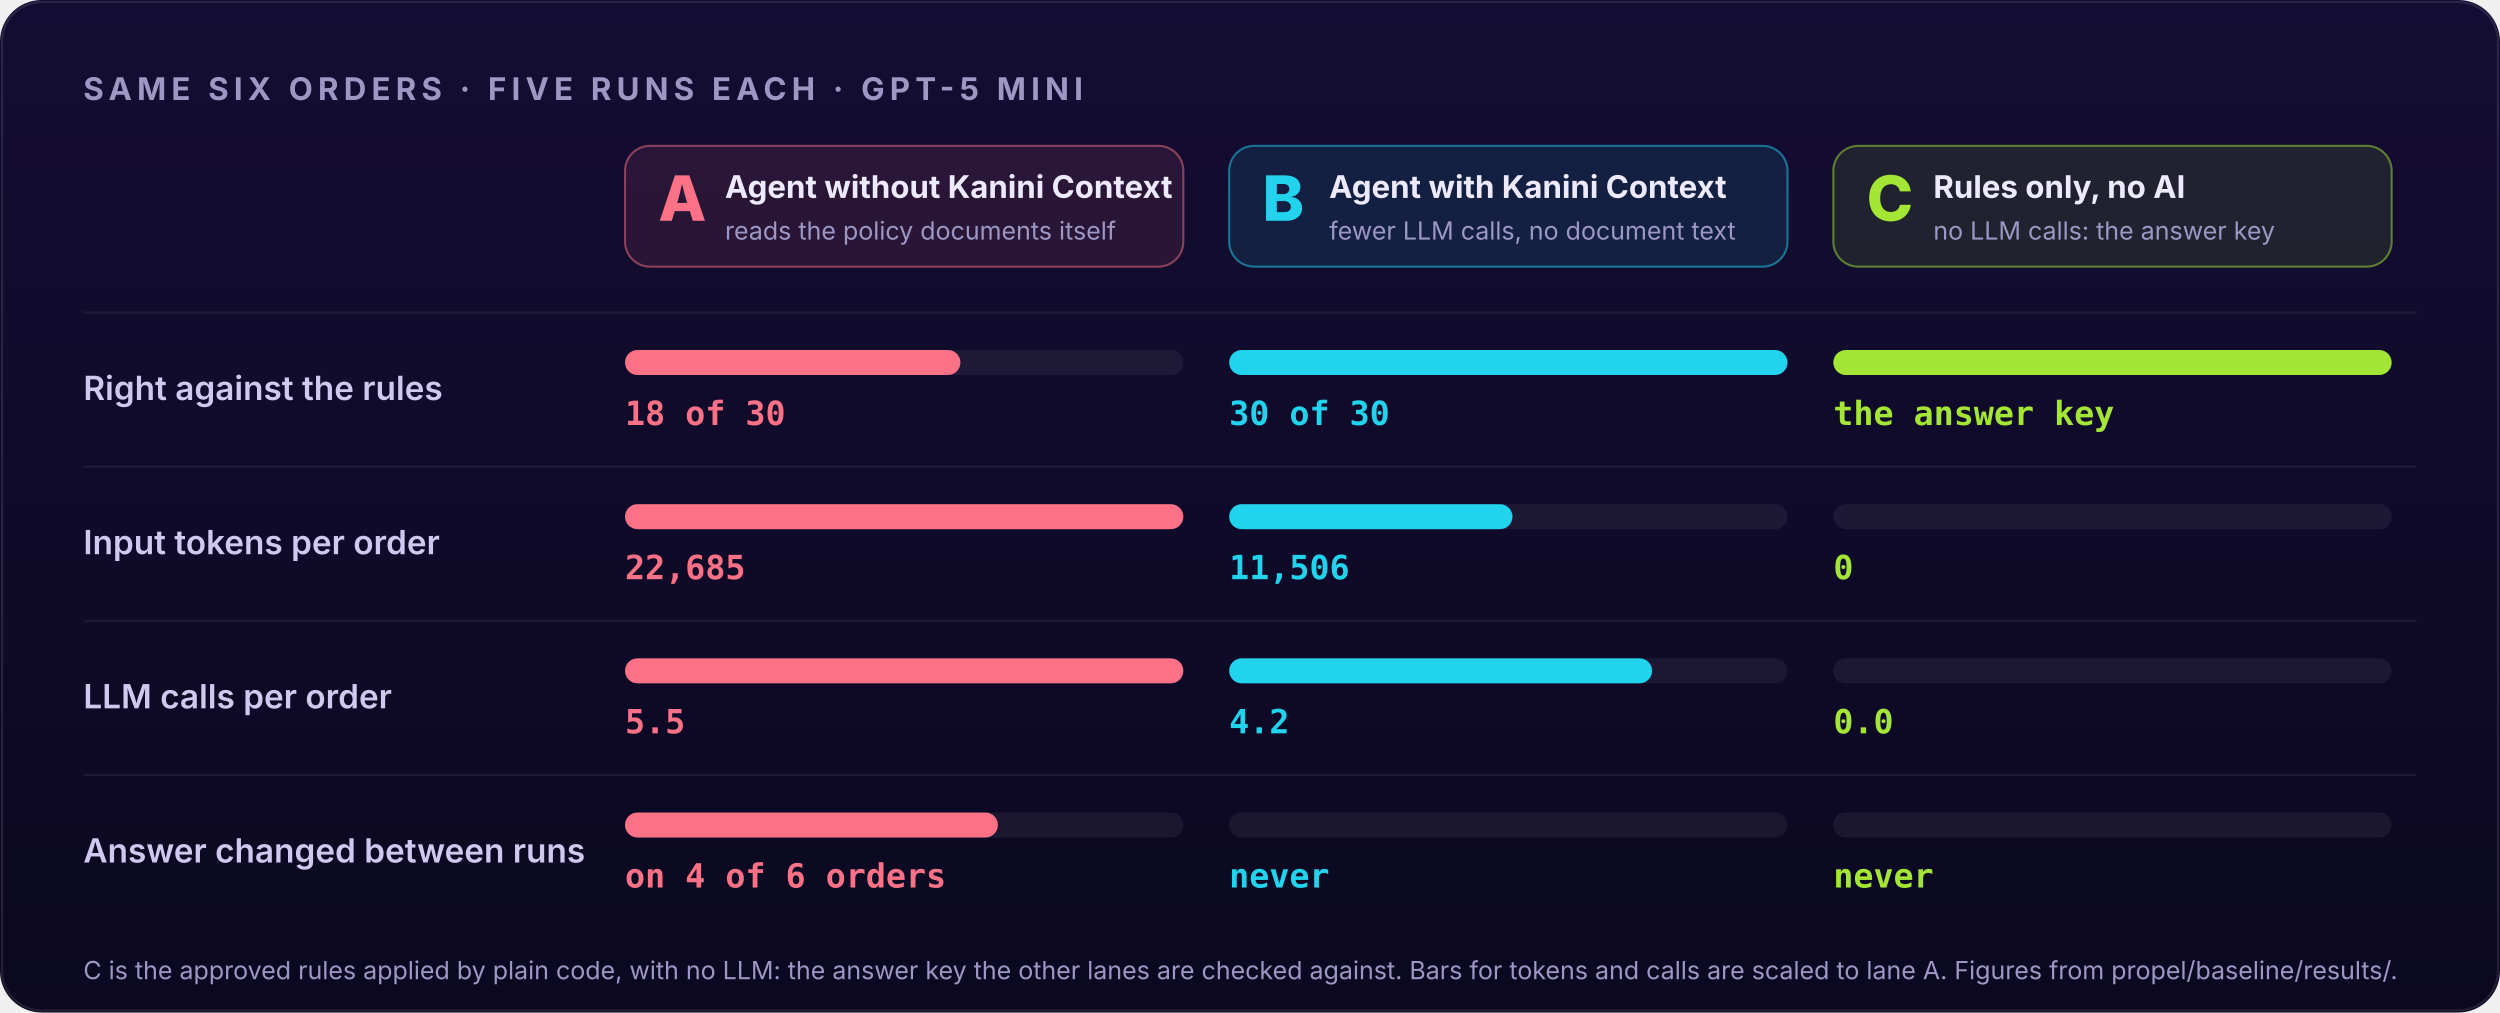
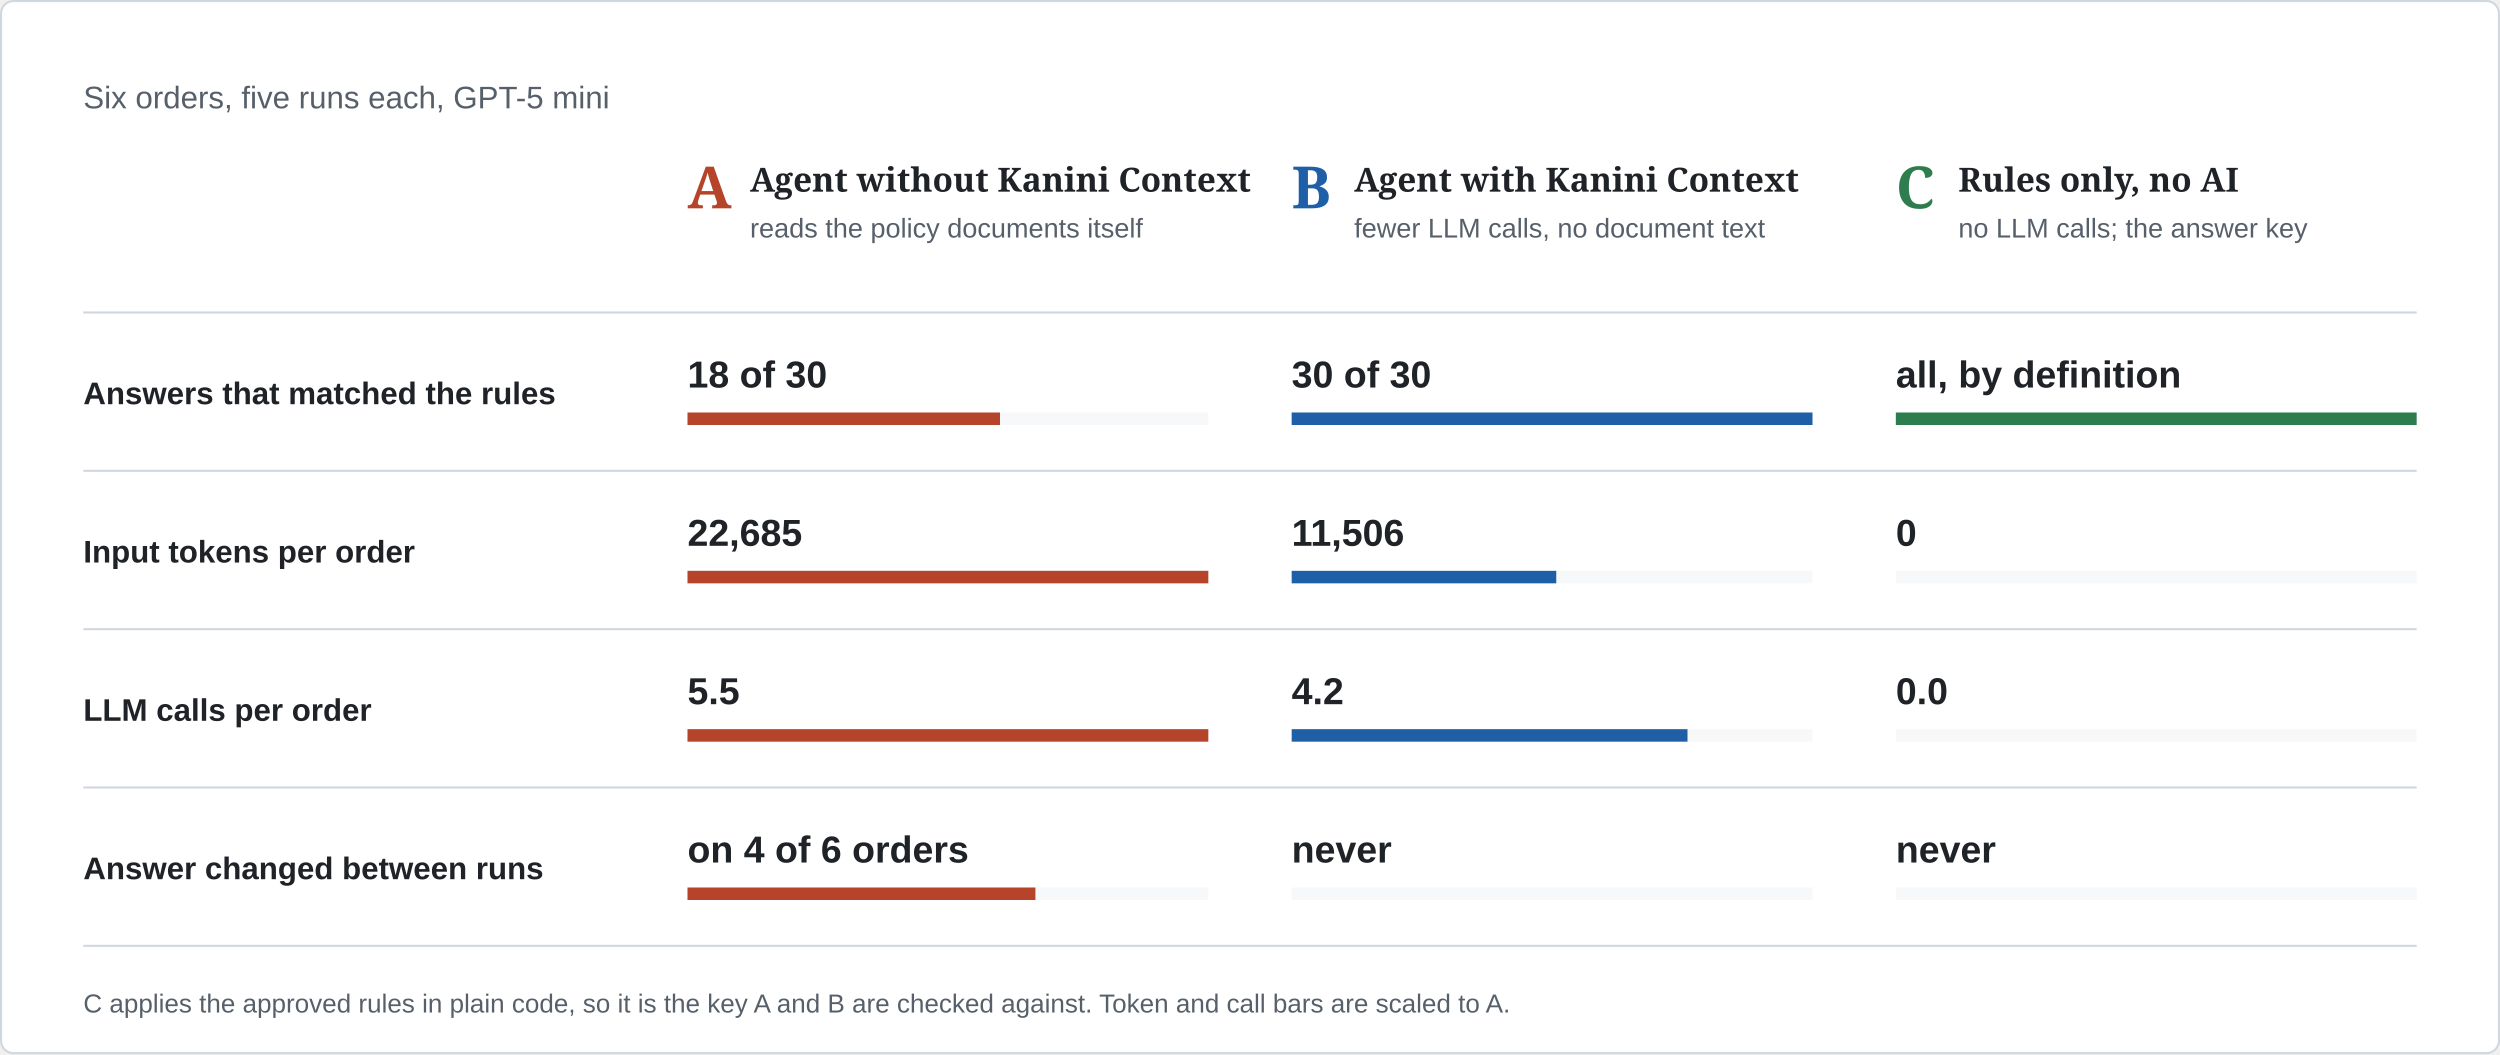
- <svg xmlns="http://www.w3.org/2000/svg" width="1200" height="486" viewBox="0 0 1200 486" role="img" aria-label="Results: the same agent with and without Kanini Context">
-   <defs>
-     <linearGradient id="bg2" x1="0" y1="0" x2="0" y2="1">
-       <stop offset="0" stop-color="#140d33" />
-       <stop offset="1" stop-color="#0b0820" />
-     </linearGradient>
-   </defs>
-   <rect width="1200" height="486" rx="20" fill="url(#bg2)" />
-   <rect x="1" y="1" width="1198" height="484" rx="19" fill="none" stroke="#ffffff" stroke-opacity=".1" />
-   <text x="40" y="48" font-family="'Segoe UI', Inter, Helvetica, Arial, sans-serif" font-size="15" font-weight="700" fill="#9d97c4" letter-spacing="2.5">SAME SIX ORDERS · FIVE RUNS EACH · GPT-5 MINI</text>
-   <rect x="300" y="70" width="268" height="58" rx="12" fill="#fb7185" fill-opacity=".1" stroke="#fb7185" stroke-opacity=".5" />
-   <text x="316" y="106" font-family="'Segoe UI', Inter, Helvetica, Arial, sans-serif" font-size="30" font-weight="800" fill="#fb7185">A</text>
-   <text x="348" y="95" font-family="'Segoe UI', Inter, Helvetica, Arial, sans-serif" font-size="15" font-weight="700" fill="#ede9fe">Agent without Kanini Context</text>
-   <text x="348" y="115" font-family="'Segoe UI', Inter, Helvetica, Arial, sans-serif" font-size="12" fill="#9d97c4">reads the policy documents itself</text>
-   <rect x="590" y="70" width="268" height="58" rx="12" fill="#22d3ee" fill-opacity=".1" stroke="#22d3ee" stroke-opacity=".5" />
-   <text x="606" y="106" font-family="'Segoe UI', Inter, Helvetica, Arial, sans-serif" font-size="30" font-weight="800" fill="#22d3ee">B</text>
-   <text x="638" y="95" font-family="'Segoe UI', Inter, Helvetica, Arial, sans-serif" font-size="15" font-weight="700" fill="#ede9fe">Agent with Kanini Context</text>
-   <text x="638" y="115" font-family="'Segoe UI', Inter, Helvetica, Arial, sans-serif" font-size="12" fill="#9d97c4">fewer LLM calls, no document text</text>
-   <rect x="880" y="70" width="268" height="58" rx="12" fill="#a3e635" fill-opacity=".1" stroke="#a3e635" stroke-opacity=".5" />
-   <text x="896" y="106" font-family="'Segoe UI', Inter, Helvetica, Arial, sans-serif" font-size="30" font-weight="800" fill="#a3e635">C</text>
-   <text x="928" y="95" font-family="'Segoe UI', Inter, Helvetica, Arial, sans-serif" font-size="15" font-weight="700" fill="#ede9fe">Rules only, no AI</text>
-   <text x="928" y="115" font-family="'Segoe UI', Inter, Helvetica, Arial, sans-serif" font-size="12" fill="#9d97c4">no LLM calls: the answer key</text>
-   <line x1="40" y1="150" x2="1160" y2="150" stroke="#ffffff" stroke-opacity=".07" />
-   <text x="40" y="192" font-family="'Segoe UI', Inter, Helvetica, Arial, sans-serif" font-size="16" font-weight="600" fill="#cfc9ef">Right against the rules</text>
-   <rect x="300" y="168" width="268" height="12" rx="6" fill="#ffffff" fill-opacity=".06" />
-   <rect x="300" y="168" width="161" height="12" rx="6" fill="#fb7185" />
-   <text x="300" y="204" font-family="'Cascadia Code', 'JetBrains Mono', Consolas, monospace" font-size="16" font-weight="700" fill="#fb7185">18 of 30</text>
-   <rect x="590" y="168" width="268" height="12" rx="6" fill="#ffffff" fill-opacity=".06" />
-   <rect x="590" y="168" width="268" height="12" rx="6" fill="#22d3ee" />
-   <text x="590" y="204" font-family="'Cascadia Code', 'JetBrains Mono', Consolas, monospace" font-size="16" font-weight="700" fill="#22d3ee">30 of 30</text>
-   <rect x="880" y="168" width="268" height="12" rx="6" fill="#ffffff" fill-opacity=".06" />
-   <rect x="880" y="168" width="268" height="12" rx="6" fill="#a3e635" />
-   <text x="880" y="204" font-family="'Cascadia Code', 'JetBrains Mono', Consolas, monospace" font-size="16" font-weight="700" fill="#a3e635">the answer key</text>
-   <line x1="40" y1="224" x2="1160" y2="224" stroke="#ffffff" stroke-opacity=".07" />
-   <text x="40" y="266" font-family="'Segoe UI', Inter, Helvetica, Arial, sans-serif" font-size="16" font-weight="600" fill="#cfc9ef">Input tokens per order</text>
-   <rect x="300" y="242" width="268" height="12" rx="6" fill="#ffffff" fill-opacity=".06" />
-   <rect x="300" y="242" width="268" height="12" rx="6" fill="#fb7185" />
-   <text x="300" y="278" font-family="'Cascadia Code', 'JetBrains Mono', Consolas, monospace" font-size="16" font-weight="700" fill="#fb7185">22,685</text>
-   <rect x="590" y="242" width="268" height="12" rx="6" fill="#ffffff" fill-opacity=".06" />
-   <rect x="590" y="242" width="136" height="12" rx="6" fill="#22d3ee" />
-   <text x="590" y="278" font-family="'Cascadia Code', 'JetBrains Mono', Consolas, monospace" font-size="16" font-weight="700" fill="#22d3ee">11,506</text>
-   <rect x="880" y="242" width="268" height="12" rx="6" fill="#ffffff" fill-opacity=".06" />
-   <text x="880" y="278" font-family="'Cascadia Code', 'JetBrains Mono', Consolas, monospace" font-size="16" font-weight="700" fill="#a3e635">0</text>
-   <line x1="40" y1="298" x2="1160" y2="298" stroke="#ffffff" stroke-opacity=".07" />
-   <text x="40" y="340" font-family="'Segoe UI', Inter, Helvetica, Arial, sans-serif" font-size="16" font-weight="600" fill="#cfc9ef">LLM calls per order</text>
-   <rect x="300" y="316" width="268" height="12" rx="6" fill="#ffffff" fill-opacity=".06" />
-   <rect x="300" y="316" width="268" height="12" rx="6" fill="#fb7185" />
-   <text x="300" y="352" font-family="'Cascadia Code', 'JetBrains Mono', Consolas, monospace" font-size="16" font-weight="700" fill="#fb7185">5.5</text>
-   <rect x="590" y="316" width="268" height="12" rx="6" fill="#ffffff" fill-opacity=".06" />
-   <rect x="590" y="316" width="203" height="12" rx="6" fill="#22d3ee" />
-   <text x="590" y="352" font-family="'Cascadia Code', 'JetBrains Mono', Consolas, monospace" font-size="16" font-weight="700" fill="#22d3ee">4.2</text>
-   <rect x="880" y="316" width="268" height="12" rx="6" fill="#ffffff" fill-opacity=".06" />
-   <text x="880" y="352" font-family="'Cascadia Code', 'JetBrains Mono', Consolas, monospace" font-size="16" font-weight="700" fill="#a3e635">0.0</text>
-   <line x1="40" y1="372" x2="1160" y2="372" stroke="#ffffff" stroke-opacity=".07" />
-   <text x="40" y="414" font-family="'Segoe UI', Inter, Helvetica, Arial, sans-serif" font-size="16" font-weight="600" fill="#cfc9ef">Answer changed between runs</text>
-   <rect x="300" y="390" width="268" height="12" rx="6" fill="#ffffff" fill-opacity=".06" />
-   <rect x="300" y="390" width="179" height="12" rx="6" fill="#fb7185" />
-   <text x="300" y="426" font-family="'Cascadia Code', 'JetBrains Mono', Consolas, monospace" font-size="16" font-weight="700" fill="#fb7185">on 4 of 6 orders</text>
-   <rect x="590" y="390" width="268" height="12" rx="6" fill="#ffffff" fill-opacity=".06" />
-   <text x="590" y="426" font-family="'Cascadia Code', 'JetBrains Mono', Consolas, monospace" font-size="16" font-weight="700" fill="#22d3ee">never</text>
-   <rect x="880" y="390" width="268" height="12" rx="6" fill="#ffffff" fill-opacity=".06" />
-   <text x="880" y="426" font-family="'Cascadia Code', 'JetBrains Mono', Consolas, monospace" font-size="16" font-weight="700" fill="#a3e635">never</text>
-   <text x="40" y="470" font-family="'Segoe UI', Inter, Helvetica, Arial, sans-serif" font-size="12" fill="#9d97c4">C is the approved rules applied by plain code, with no LLM: the answer key the other lanes are checked against. Bars for tokens and calls are scaled to lane A. Figures from propel/baseline/results/.</text>
+ <svg xmlns="http://www.w3.org/2000/svg" width="1200" height="506" viewBox="0 0 1200 506" role="img" aria-label="Results: the same agent with and without Kanini Context">
+   <rect x=".5" y=".5" width="1199" height="505" rx="6" fill="#FFFFFF" stroke="#D0D7DE" />
+   <text x="40" y="52" font-family="-apple-system, BlinkMacSystemFont, 'Segoe UI', 'Helvetica Neue', Arial, sans-serif" font-size="15" font-weight="400" fill="#57606A">Six orders, five runs each, GPT-5 mini</text>
+   <text x="330" y="100" font-family="Charter, 'Bitstream Charter', 'Sitka Text', Cambria, Georgia, serif" font-size="28" font-weight="700" fill="#B5442B">A</text>
+   <text x="360" y="92" font-family="Charter, 'Bitstream Charter', 'Sitka Text', Cambria, Georgia, serif" font-size="16" font-weight="700" fill="#1F2328">Agent without Kanini Context</text>
+   <text x="360" y="114" font-family="-apple-system, BlinkMacSystemFont, 'Segoe UI', 'Helvetica Neue', Arial, sans-serif" font-size="13" font-weight="400" fill="#57606A">reads the policy documents itself</text>
+   <text x="620" y="100" font-family="Charter, 'Bitstream Charter', 'Sitka Text', Cambria, Georgia, serif" font-size="28" font-weight="700" fill="#1F5FA8">B</text>
+   <text x="650" y="92" font-family="Charter, 'Bitstream Charter', 'Sitka Text', Cambria, Georgia, serif" font-size="16" font-weight="700" fill="#1F2328">Agent with Kanini Context</text>
+   <text x="650" y="114" font-family="-apple-system, BlinkMacSystemFont, 'Segoe UI', 'Helvetica Neue', Arial, sans-serif" font-size="13" font-weight="400" fill="#57606A">fewer LLM calls, no document text</text>
+   <text x="910" y="100" font-family="Charter, 'Bitstream Charter', 'Sitka Text', Cambria, Georgia, serif" font-size="28" font-weight="700" fill="#2E7D4F">C</text>
+   <text x="940" y="92" font-family="Charter, 'Bitstream Charter', 'Sitka Text', Cambria, Georgia, serif" font-size="16" font-weight="700" fill="#1F2328">Rules only, no AI</text>
+   <text x="940" y="114" font-family="-apple-system, BlinkMacSystemFont, 'Segoe UI', 'Helvetica Neue', Arial, sans-serif" font-size="13" font-weight="400" fill="#57606A">no LLM calls; the answer key</text>
+   <line x1="40" y1="150" x2="1160" y2="150" stroke="#D0D7DE" />
+   <text x="40" y="194" font-family="-apple-system, BlinkMacSystemFont, 'Segoe UI', 'Helvetica Neue', Arial, sans-serif" font-size="15" font-weight="600" fill="#1F2328">Answers that matched the rules</text>
+   <text x="330" y="186" font-family="-apple-system, BlinkMacSystemFont, 'Segoe UI', 'Helvetica Neue', Arial, sans-serif" font-size="18" font-weight="600" fill="#1F2328" style="font-variant-numeric: tabular-nums">18 of 30</text>
+   <rect x="330" y="198" width="250" height="6" fill="#F6F8FA" />
+   <rect x="330" y="198" width="150" height="6" fill="#B5442B" />
+   <text x="620" y="186" font-family="-apple-system, BlinkMacSystemFont, 'Segoe UI', 'Helvetica Neue', Arial, sans-serif" font-size="18" font-weight="600" fill="#1F2328" style="font-variant-numeric: tabular-nums">30 of 30</text>
+   <rect x="620" y="198" width="250" height="6" fill="#F6F8FA" />
+   <rect x="620" y="198" width="250" height="6" fill="#1F5FA8" />
+   <text x="910" y="186" font-family="-apple-system, BlinkMacSystemFont, 'Segoe UI', 'Helvetica Neue', Arial, sans-serif" font-size="18" font-weight="600" fill="#1F2328" style="font-variant-numeric: tabular-nums">all, by definition</text>
+   <rect x="910" y="198" width="250" height="6" fill="#F6F8FA" />
+   <rect x="910" y="198" width="250" height="6" fill="#2E7D4F" />
+   <line x1="40" y1="226" x2="1160" y2="226" stroke="#D0D7DE" />
+   <text x="40" y="270" font-family="-apple-system, BlinkMacSystemFont, 'Segoe UI', 'Helvetica Neue', Arial, sans-serif" font-size="15" font-weight="600" fill="#1F2328">Input tokens per order</text>
+   <text x="330" y="262" font-family="-apple-system, BlinkMacSystemFont, 'Segoe UI', 'Helvetica Neue', Arial, sans-serif" font-size="18" font-weight="600" fill="#1F2328" style="font-variant-numeric: tabular-nums">22,685</text>
+   <rect x="330" y="274" width="250" height="6" fill="#F6F8FA" />
+   <rect x="330" y="274" width="250" height="6" fill="#B5442B" />
+   <text x="620" y="262" font-family="-apple-system, BlinkMacSystemFont, 'Segoe UI', 'Helvetica Neue', Arial, sans-serif" font-size="18" font-weight="600" fill="#1F2328" style="font-variant-numeric: tabular-nums">11,506</text>
+   <rect x="620" y="274" width="250" height="6" fill="#F6F8FA" />
+   <rect x="620" y="274" width="127" height="6" fill="#1F5FA8" />
+   <text x="910" y="262" font-family="-apple-system, BlinkMacSystemFont, 'Segoe UI', 'Helvetica Neue', Arial, sans-serif" font-size="18" font-weight="600" fill="#1F2328" style="font-variant-numeric: tabular-nums">0</text>
+   <rect x="910" y="274" width="250" height="6" fill="#F6F8FA" />
+   <line x1="40" y1="302" x2="1160" y2="302" stroke="#D0D7DE" />
+   <text x="40" y="346" font-family="-apple-system, BlinkMacSystemFont, 'Segoe UI', 'Helvetica Neue', Arial, sans-serif" font-size="15" font-weight="600" fill="#1F2328">LLM calls per order</text>
+   <text x="330" y="338" font-family="-apple-system, BlinkMacSystemFont, 'Segoe UI', 'Helvetica Neue', Arial, sans-serif" font-size="18" font-weight="600" fill="#1F2328" style="font-variant-numeric: tabular-nums">5.5</text>
+   <rect x="330" y="350" width="250" height="6" fill="#F6F8FA" />
+   <rect x="330" y="350" width="250" height="6" fill="#B5442B" />
+   <text x="620" y="338" font-family="-apple-system, BlinkMacSystemFont, 'Segoe UI', 'Helvetica Neue', Arial, sans-serif" font-size="18" font-weight="600" fill="#1F2328" style="font-variant-numeric: tabular-nums">4.2</text>
+   <rect x="620" y="350" width="250" height="6" fill="#F6F8FA" />
+   <rect x="620" y="350" width="190" height="6" fill="#1F5FA8" />
+   <text x="910" y="338" font-family="-apple-system, BlinkMacSystemFont, 'Segoe UI', 'Helvetica Neue', Arial, sans-serif" font-size="18" font-weight="600" fill="#1F2328" style="font-variant-numeric: tabular-nums">0.0</text>
+   <rect x="910" y="350" width="250" height="6" fill="#F6F8FA" />
+   <line x1="40" y1="378" x2="1160" y2="378" stroke="#D0D7DE" />
+   <text x="40" y="422" font-family="-apple-system, BlinkMacSystemFont, 'Segoe UI', 'Helvetica Neue', Arial, sans-serif" font-size="15" font-weight="600" fill="#1F2328">Answer changed between runs</text>
+   <text x="330" y="414" font-family="-apple-system, BlinkMacSystemFont, 'Segoe UI', 'Helvetica Neue', Arial, sans-serif" font-size="18" font-weight="600" fill="#1F2328" style="font-variant-numeric: tabular-nums">on 4 of 6 orders</text>
+   <rect x="330" y="426" width="250" height="6" fill="#F6F8FA" />
+   <rect x="330" y="426" width="167" height="6" fill="#B5442B" />
+   <text x="620" y="414" font-family="-apple-system, BlinkMacSystemFont, 'Segoe UI', 'Helvetica Neue', Arial, sans-serif" font-size="18" font-weight="600" fill="#1F2328" style="font-variant-numeric: tabular-nums">never</text>
+   <rect x="620" y="426" width="250" height="6" fill="#F6F8FA" />
+   <text x="910" y="414" font-family="-apple-system, BlinkMacSystemFont, 'Segoe UI', 'Helvetica Neue', Arial, sans-serif" font-size="18" font-weight="600" fill="#1F2328" style="font-variant-numeric: tabular-nums">never</text>
+   <rect x="910" y="426" width="250" height="6" fill="#F6F8FA" />
+   <line x1="40" y1="454" x2="1160" y2="454" stroke="#D0D7DE" />
+   <text x="40" y="486" font-family="-apple-system, BlinkMacSystemFont, 'Segoe UI', 'Helvetica Neue', Arial, sans-serif" font-size="12.5" font-weight="400" fill="#57606A">C applies the approved rules in plain code, so it is the key A and B are checked against. Token and call bars are scaled to A.</text>
</svg>
